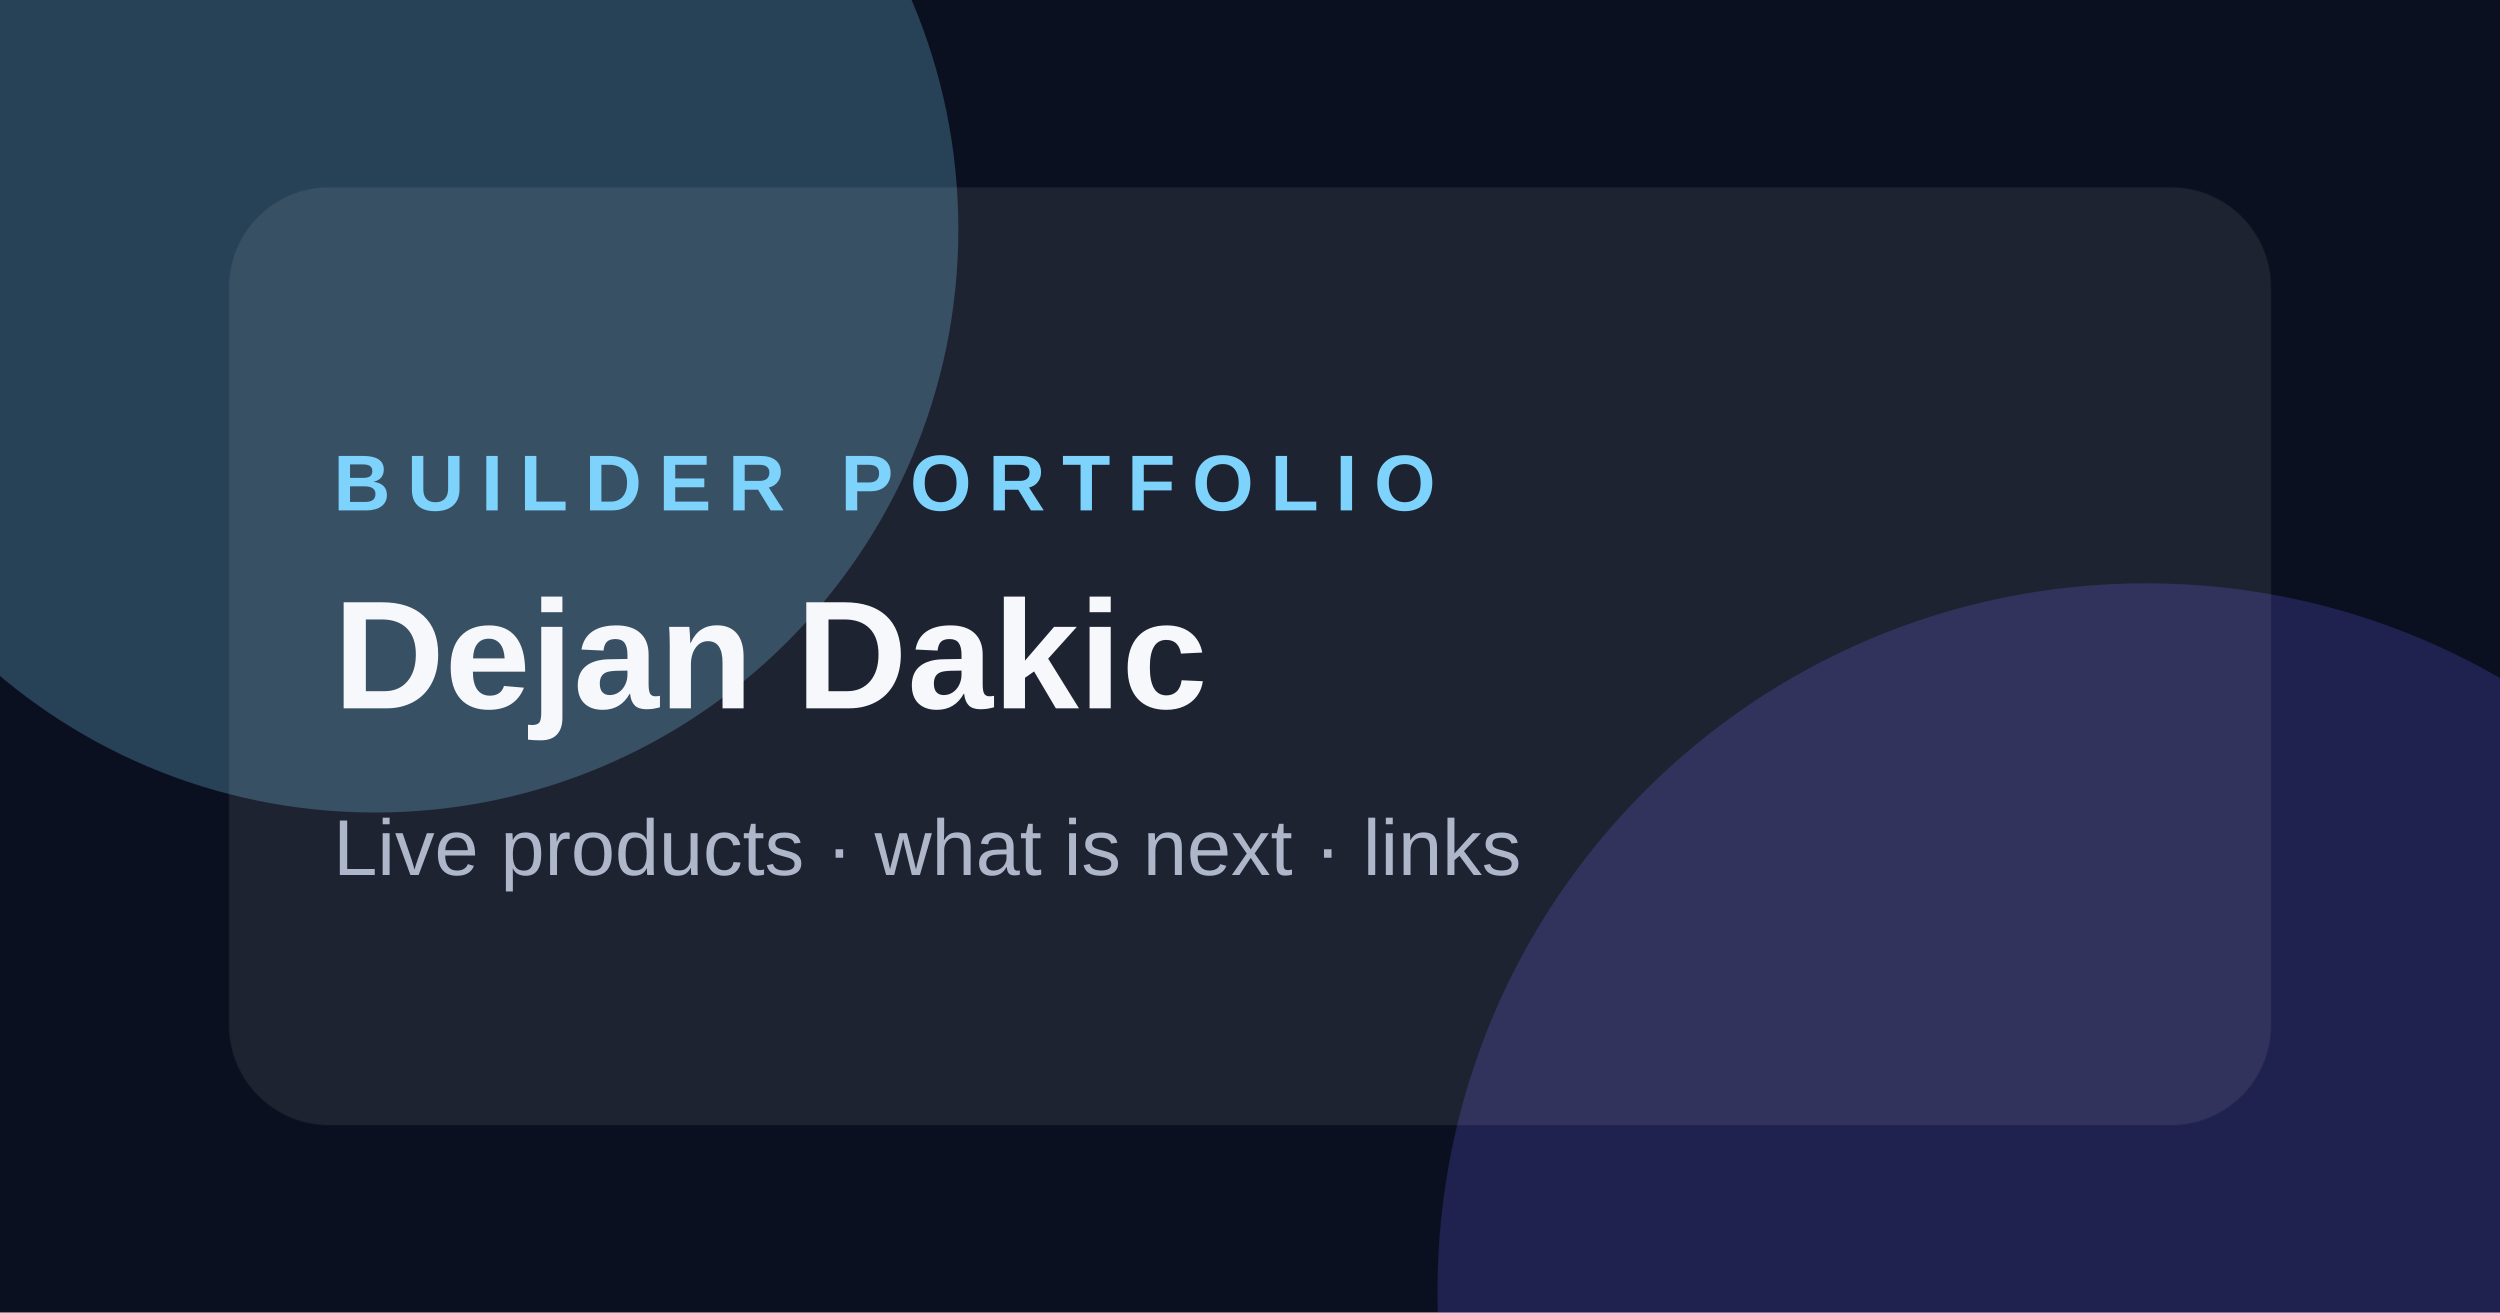
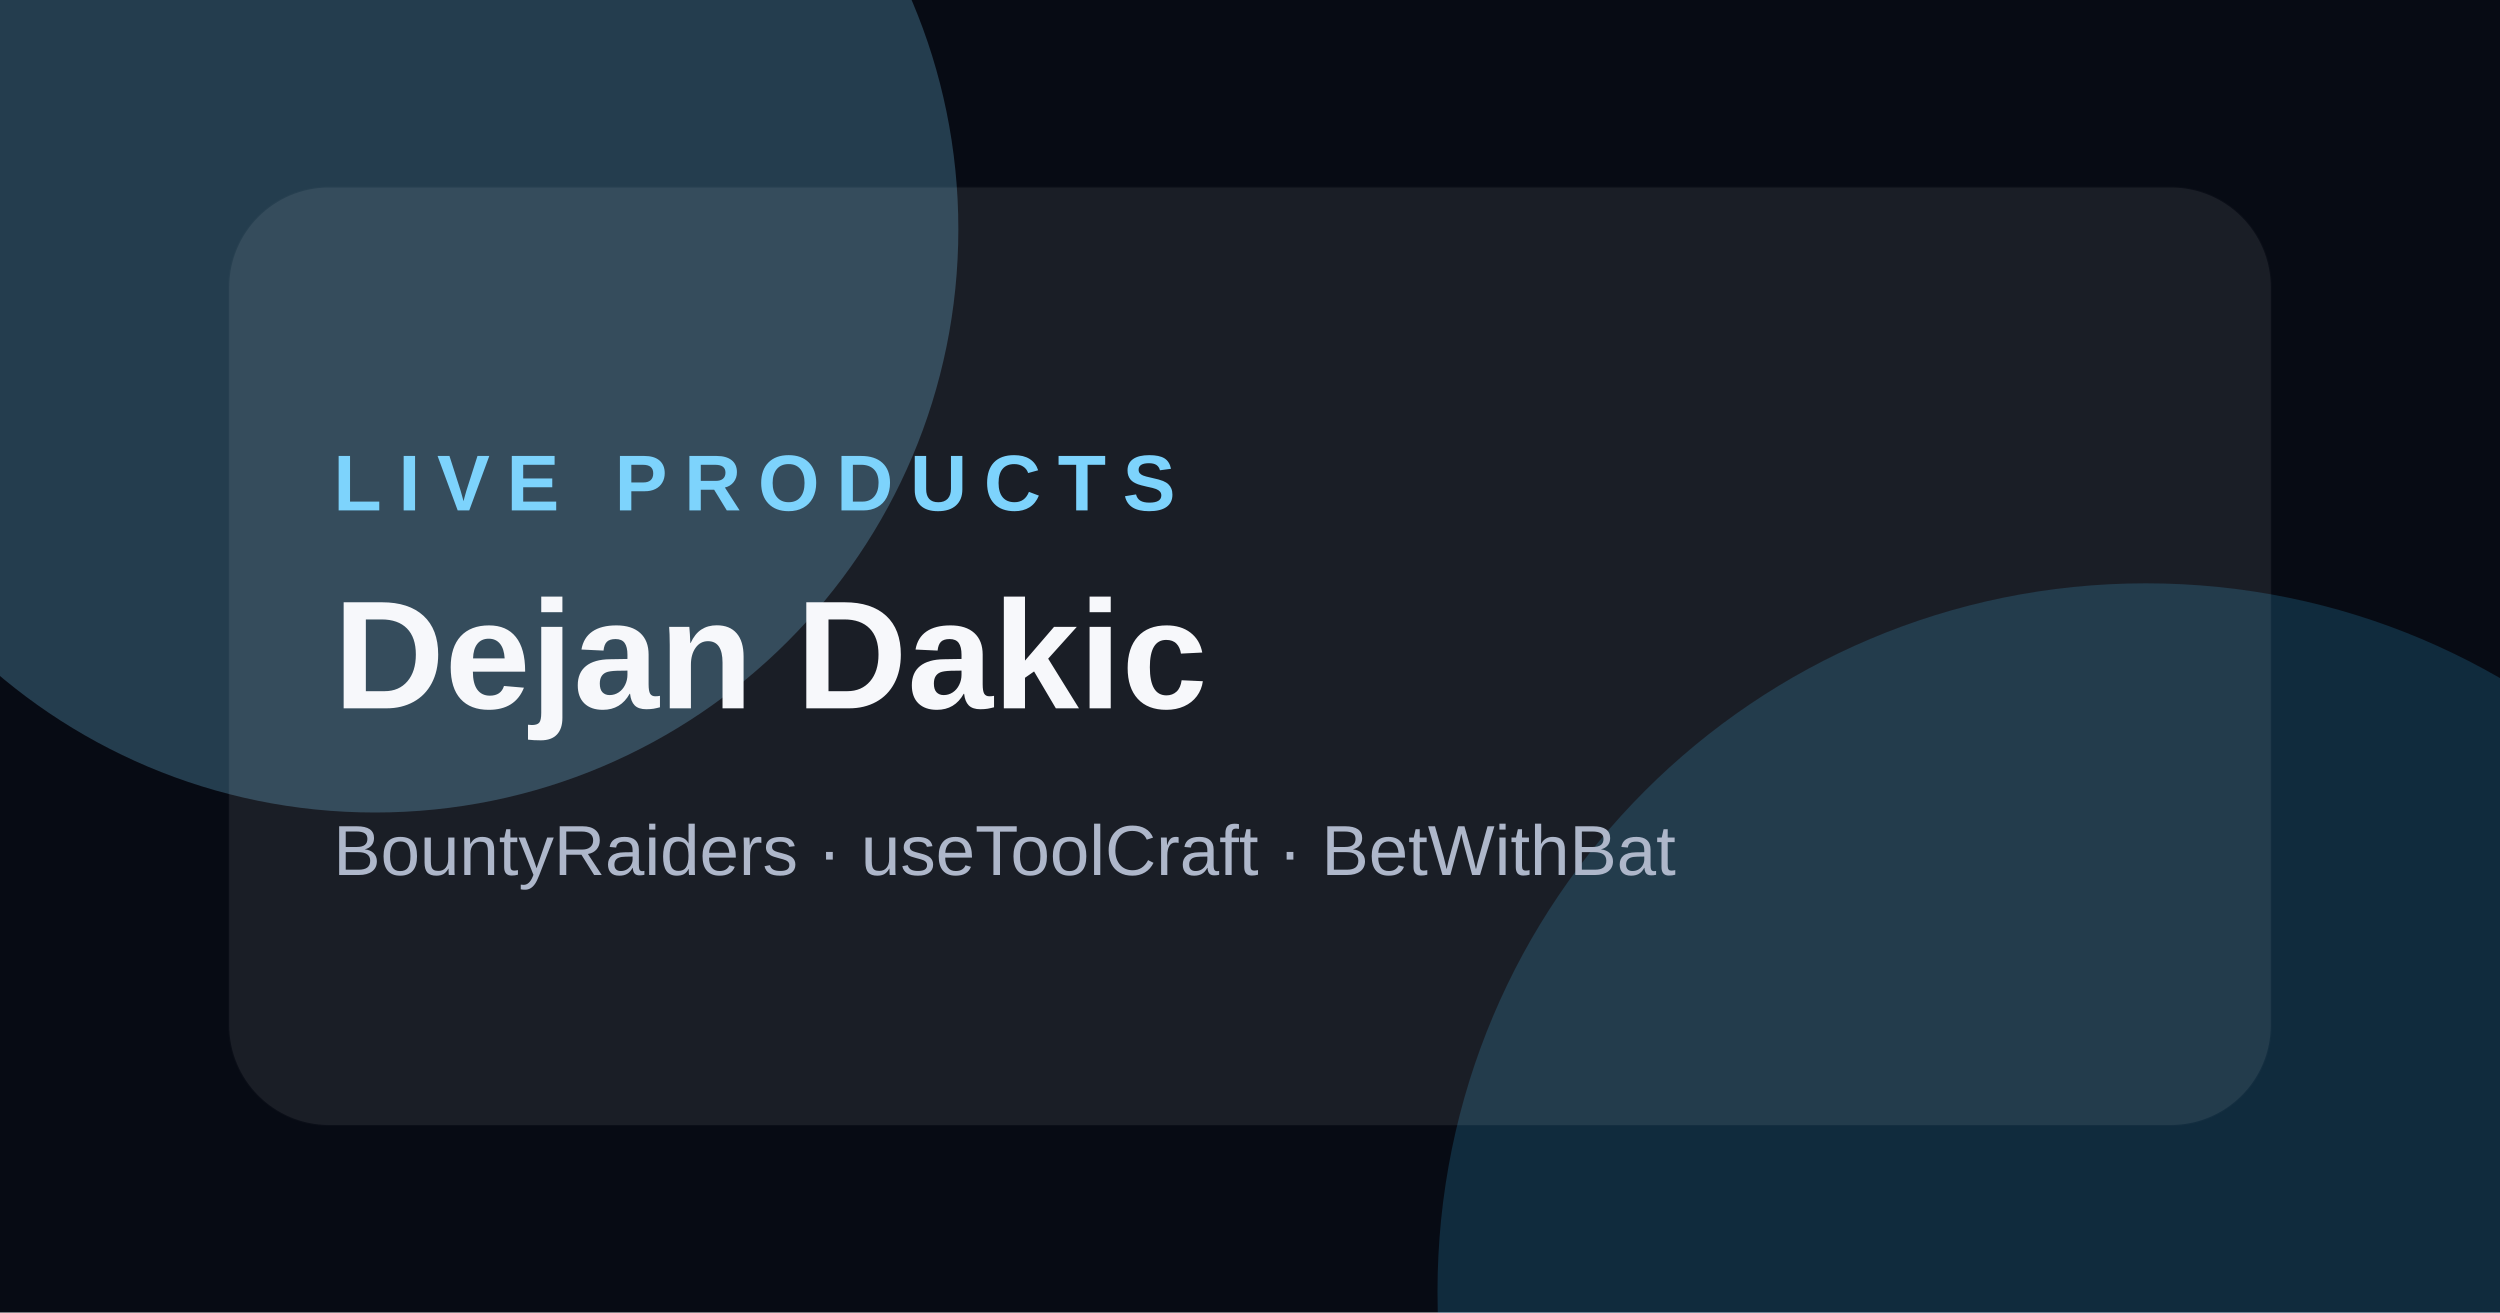
<svg xmlns="http://www.w3.org/2000/svg" viewBox="0 0 1200 630" role="img" aria-label="Dejan Dakic — projects">
-   <rect width="1200" height="630" fill="#0b1020" />
+   <rect width="1200" height="630" fill="#070b14" />
  <circle cx="180" cy="110" r="280" fill="#7dd3fc" opacity=".25" />
-   <circle cx="1030" cy="620" r="340" fill="#6366f1" opacity=".22" />
+   <circle cx="1030" cy="620" r="340" fill="#38bdf8" opacity=".18" />
  <rect x="110" y="90" width="980" height="450" rx="48" fill="#ffffff" opacity=".08" stroke="#ffffff" stroke-opacity=".18" />
-   <text x="160" y="245" fill="#7dd3fc" font-family="Arial, sans-serif" font-size="38" font-weight="700" letter-spacing="8">BUILDER PORTFOLIO</text>
+   <text x="160" y="245" fill="#7dd3fc" font-family="Arial, sans-serif" font-size="38" font-weight="700" letter-spacing="8">LIVE PRODUCTS</text>
  <text x="160" y="340" fill="#f7f8fb" font-family="Arial, sans-serif" font-size="74" font-weight="800">Dejan Dakic</text>
-   <text x="160" y="420" fill="#aeb7ca" font-family="Arial, sans-serif" font-size="38">Live products · what is next · links</text>
+   <text x="160" y="420" fill="#aeb7ca" font-family="Arial, sans-serif" font-size="34">BountyRaiders · useToolCraft · BetWithBat</text>
</svg>
